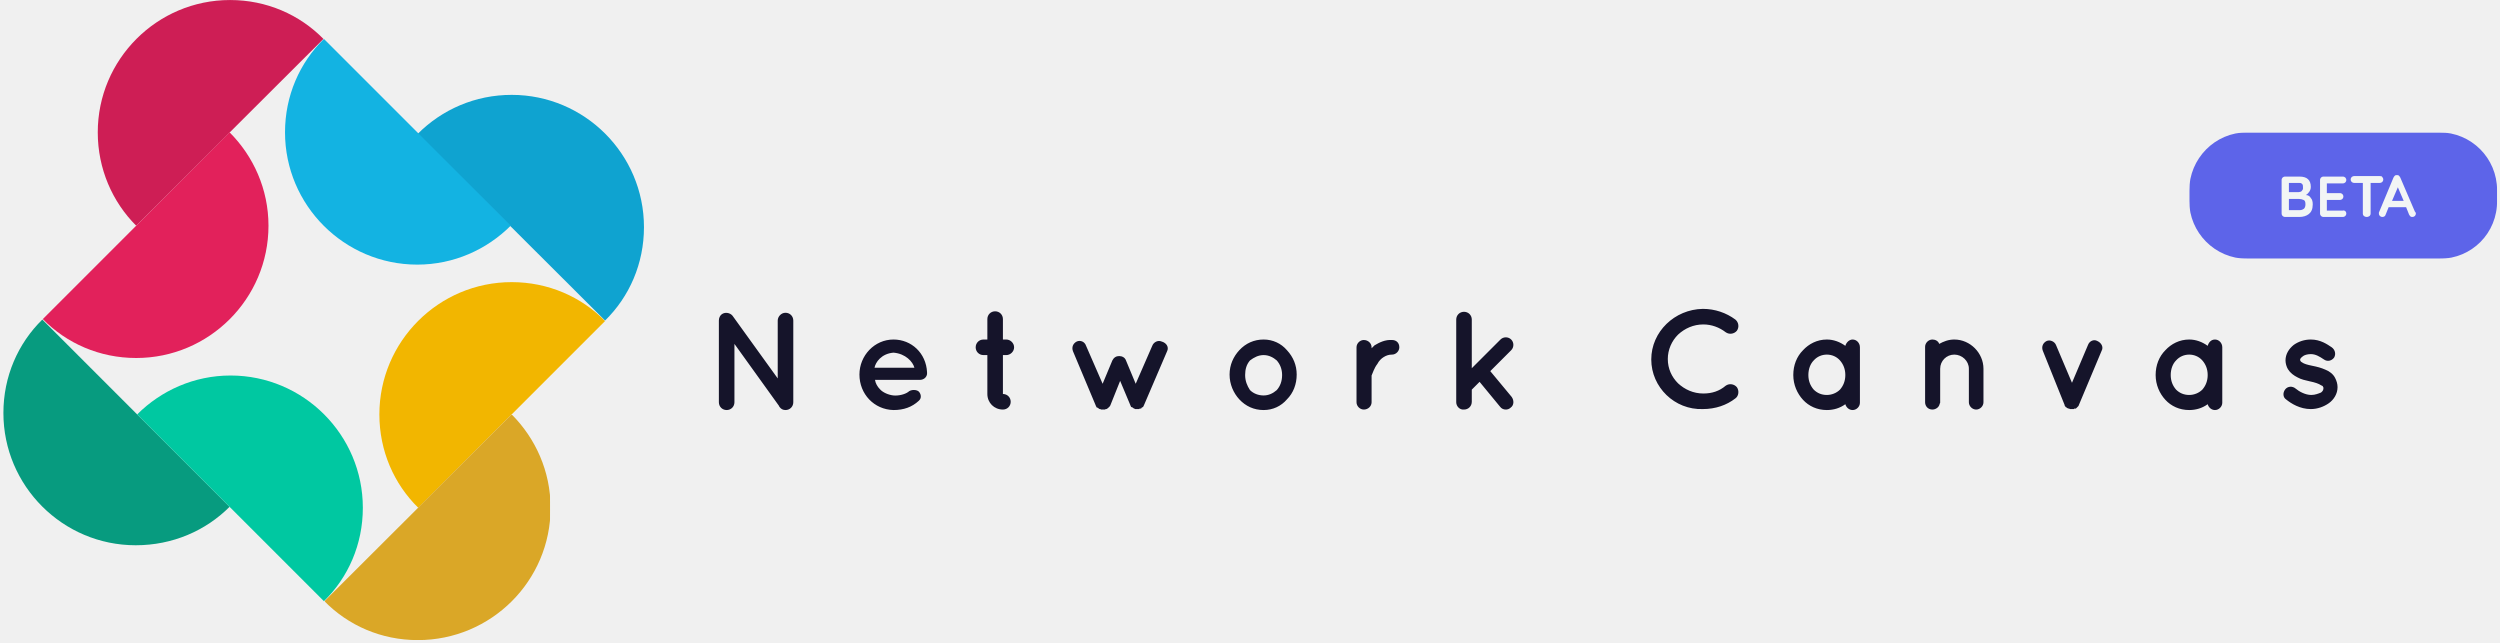
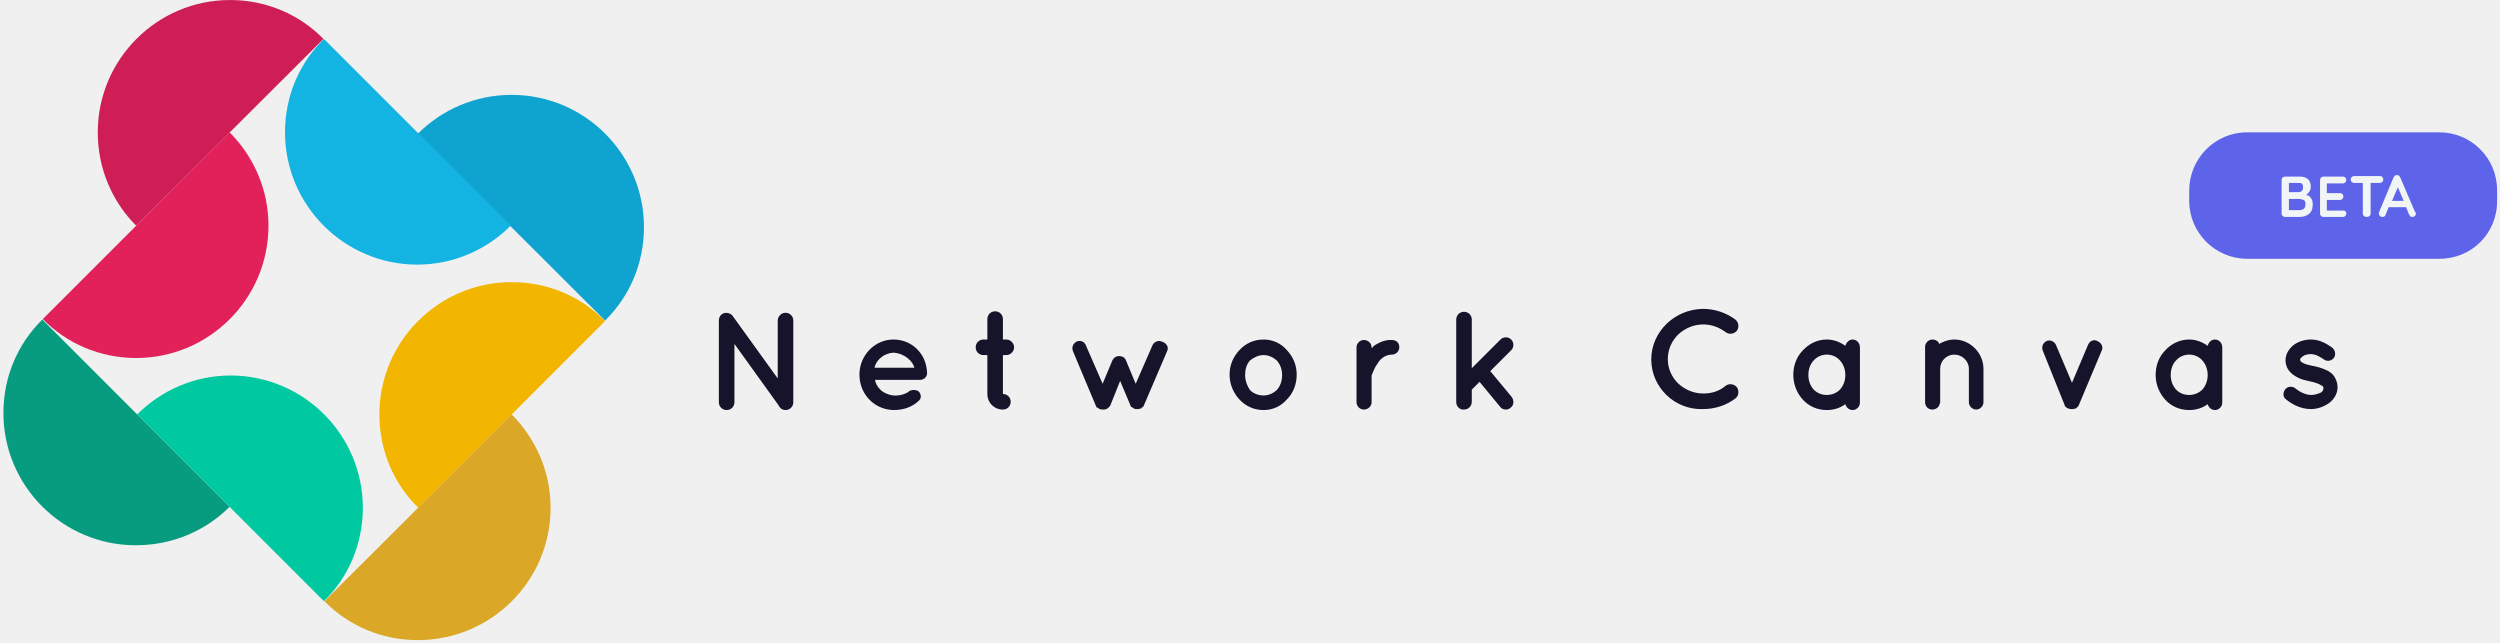
<svg xmlns="http://www.w3.org/2000/svg" version="1.1" id="Layer_1" x="0px" y="0px" viewBox="0 0 514 132" style="enable-background:new 0 0 514 132;" xml:space="preserve">
  <style type="text/css">
	.st0{fill-rule:evenodd;clip-rule:evenodd;fill:#CE1E55;}
	.st1{fill-rule:evenodd;clip-rule:evenodd;fill:#E2215B;}
	.st2{fill-rule:evenodd;clip-rule:evenodd;fill:#079B7F;}
	.st3{fill-rule:evenodd;clip-rule:evenodd;fill:#00C8A1;}
	.st4{fill-rule:evenodd;clip-rule:evenodd;fill:#F2B600;}
- 	.st5{filter:url(#Adobe_OpacityMaskFilter);}
- 	.st6{fill-rule:evenodd;clip-rule:evenodd;fill:#FFFFFF;}
- 	.st7{mask:url(#logo-b_1_);fill-rule:evenodd;clip-rule:evenodd;fill:#DAA727;}
- 	.st8{fill-rule:evenodd;clip-rule:evenodd;fill:#0FA3D0;}
- 	.st9{fill-rule:evenodd;clip-rule:evenodd;fill:#13B3E2;}
- 	.st10{fill-rule:evenodd;clip-rule:evenodd;fill:#15142A;}
- 	.st11{filter:url(#Adobe_OpacityMaskFilter_1_);}
- 	.st12{mask:url(#logo-d_1_);fill-rule:evenodd;clip-rule:evenodd;fill:#5D64E9;}
- 	.st13{enable-background:new    ;}
- 	.st14{fill:#F2F5F5;}
+ 	.st5{fill-rule:evenodd;clip-rule:evenodd;fill:#DAA727;}
+ 	.st6{fill-rule:evenodd;clip-rule:evenodd;fill:#0FA3D0;}
+ 	.st7{fill-rule:evenodd;clip-rule:evenodd;fill:#13B3E2;}
+ 	.st8{fill-rule:evenodd;clip-rule:evenodd;fill:#15142A;}
+ 	.st9{fill-rule:evenodd;clip-rule:evenodd;fill:#5D64E9;}
+ 	.st10{enable-background:new    ;}
+ 	.st11{fill:#F2F5F5;}
</style>
  <g transform="translate(0 -.395)">
    <path class="st0" d="M20.1,27.6c0-15,12.2-27.2,27.2-27.2c7.5,0,14.3,3,19.2,8L28,46.8C23.1,41.9,20.1,35.1,20.1,27.6" />
-     <path class="st1" d="M47.2,27.6c4.9,4.9,8,11.7,8,19.2c0,15-12.2,27.2-27.2,27.2c-7.5,0-14.3-3-19.2-8L47.2,27.6z" />
+     <path class="st1" d="M47.2,27.6c4.9,4.9,8,11.7,8,19.2C55.2,61.8,43,74,28,74c-7.5,0-14.3-3-19.2-8L47.2,27.6z" />
    <path class="st2" d="M27.9,112.5c-15,0-27.2-12.2-27.2-27.2c0-7.5,3-14.3,8-19.2l38.5,38.5C42.3,109.5,35.5,112.5,27.9,112.5" />
    <path class="st3" d="M28.2,85.6c4.9-4.9,11.7-8,19.2-8c15,0,27.2,12.2,27.2,27.2c0,7.5-3,14.3-8,19.2L28.2,85.6z" />
    <path class="st4" d="M78,85.6c0-15,12.2-27.2,27.2-27.2c7.5,0,14.3,3,19.2,8L86,104.8C81,99.9,78,93.1,78,85.6" />
    <g transform="translate(66 85)">
-       <defs>
-         <filter id="Adobe_OpacityMaskFilter" filterUnits="userSpaceOnUse" x="0.7" y="0.6" width="46.4" height="46.4">
-           <feColorMatrix type="matrix" values="1 0 0 0 0  0 1 0 0 0  0 0 1 0 0  0 0 0 1 0" />
-         </filter>
-       </defs>
-       <mask maskUnits="userSpaceOnUse" x="0.7" y="0.6" width="46.4" height="46.4" id="logo-b_1_">
-         <g class="st5">
-           <polygon id="logo-a_1_" class="st6" points="0.7,0.6 47.2,0.6 47.2,47 0.7,47     " />
-         </g>
-       </mask>
-       <path class="st7" d="M39.2,0.6c4.9,4.9,8,11.7,8,19.2C47.2,34.8,35,47,19.9,47c-7.5,0-14.3-3-19.2-8L39.2,0.6z" />
+       <path class="st5" d="M39.2,0.6c4.9,4.9,8,11.7,8,19.2C47.2,34.8,35,47,19.9,47c-7.5,0-14.3-3-19.2-8L39.2,0.6z" />
    </g>
-     <path class="st8" d="M105.2,19.9c15,0,27.2,12.2,27.2,27.2c0,7.5-3,14.3-8,19.2L85.9,27.9C90.9,22.9,97.7,19.9,105.2,19.9" />
-     <path class="st9" d="M105,46.8c-4.9,4.9-11.7,8-19.2,8c-15,0-27.2-12.2-27.2-27.2c0-7.5,3-14.3,8-19.2L105,46.8z" />
-     <path class="st10" d="M151,83.1c0,0.9-0.7,1.6-1.6,1.6c-0.9,0-1.6-0.7-1.6-1.6V66.3v0c0-0.5,0.2-1,0.6-1.3c0.7-0.5,1.7-0.3,2.2,0.3   l9.3,12.9V66.3c0-0.8,0.7-1.6,1.6-1.6c0.9,0,1.6,0.7,1.6,1.6v16.8c0,0.9-0.7,1.6-1.6,1.6c-0.5,0-0.9-0.2-1.2-0.6   c-0.1-0.1-0.1-0.1-0.1-0.2L151,71.1V83.1z M179.8,76h8.2c-0.3-1.2-1.8-2.9-4.3-3.1C181.2,73.1,180,74.9,179.8,76 M176.7,77.4   c0-3.9,3.1-7.2,7-7.2c3.7,0,6.7,2.8,6.9,6.7v0.1c0,0.1,0,0.2,0,0.3c-0.1,0.7-0.7,1.2-1.5,1.2h-9.2c0.1,0.7,0.5,1.4,1,1.9   c0.6,0.7,1.8,1.2,2.8,1.3c1,0.1,2.3-0.2,3-0.7c0.6-0.6,1.8-0.5,2.2-0.1c0.4,0.4,0.7,1.3,0,1.9c-1.4,1.3-3.1,1.9-5.2,1.9   C179.7,84.6,176.7,81.4,176.7,77.4 M208.5,71.8c0,0.9-0.8,1.6-1.6,1.6h-0.7v8c0.9,0,1.6,0.7,1.6,1.6c0,0.9-0.7,1.6-1.6,1.6   c-1.8,0-3.2-1.4-3.2-3.2v-8h-0.8c-0.9,0-1.6-0.7-1.6-1.6c0-0.9,0.7-1.6,1.6-1.6h0.8v-4.2c0-0.9,0.7-1.6,1.6-1.6   c0.9,0,1.6,0.7,1.6,1.6v4.2h0.7C207.7,70.2,208.5,70.9,208.5,71.8 M240,72.5l-4.8,11.2c0,0.1-0.1,0.1-0.1,0.2c0,0,0,0,0,0   c0,0.1-0.1,0.1-0.1,0.2c0,0-0.1,0-0.1,0c-0.1,0.1-0.1,0.1-0.2,0.1c0,0,0,0,0,0.1c-0.1,0.1-0.1,0.1-0.3,0.1c0,0,0,0,0,0   c-0.1,0-0.1,0-0.2,0.1h-0.1c-0.1,0-0.2,0-0.3,0c-0.1,0-0.2,0-0.3,0h-0.1c-0.1,0-0.1-0.1-0.2-0.1l0,0h0c-0.1,0-0.2-0.1-0.3-0.2v0   c-0.1,0-0.1-0.1-0.2-0.1c0,0-0.1,0-0.1,0c-0.1-0.1-0.1-0.1-0.1-0.2c0,0,0,0,0,0c-0.1-0.1-0.1-0.2-0.1-0.2l-2.1-5l-2,5   c0,0.1-0.1,0.1-0.1,0.2v0c-0.1,0.1-0.1,0.1-0.2,0.2c0,0,0,0,0,0c-0.1,0.1-0.1,0.1-0.2,0.2c-0.1,0.1-0.2,0.1-0.3,0.2h-0.1   c0,0,0,0,0,0c-0.1,0-0.1,0-0.2,0.1h-0.1c-0.1,0-0.2,0-0.3,0c-0.1,0-0.2,0-0.3,0h-0.1c-0.1,0-0.1-0.1-0.2-0.1c0,0,0,0-0.1,0   c-0.1,0-0.2-0.1-0.3-0.2c0,0,0,0,0,0c0,0-0.1-0.1-0.2-0.1l-0.1,0c0-0.1-0.1-0.1-0.1-0.2c0,0,0,0,0,0c-0.1-0.1-0.1-0.2-0.1-0.2   l-4.7-11.2c-0.3-0.8,0-1.6,0.8-2c0.7-0.3,1.6,0,1.9,0.9l3.4,7.8l2-4.8c0.3-0.6,0.8-0.9,1.4-0.9c0.6,0,1.2,0.3,1.4,0.9l2,4.8   l3.4-7.8c0.3-0.8,1.2-1.2,1.9-0.9C239.9,70.9,240.3,71.8,240,72.5 M256,77.5c0,1.2,0.4,2.2,1,3.1c0.7,0.7,1.7,1.1,2.8,1.1   c1,0,1.9-0.4,2.7-1.1c0.7-0.8,1.1-1.8,1.1-3.1c0-1.2-0.4-2.2-1.1-3c-0.7-0.6-1.6-1.1-2.7-1.1c-1.1,0-2,0.5-2.8,1.1   C256.3,75.3,256,76.3,256,77.5 M254.8,82.5c-1.2-1.3-2-3.1-2-5.1c0-2,0.8-3.7,2-5c1.3-1.4,3-2.2,5-2.2c1.9,0,3.6,0.8,4.8,2.2   c1.3,1.4,2,3.1,2,5c0,2-0.7,3.8-2,5.1c-1.2,1.4-2.9,2.2-4.8,2.2C257.8,84.7,256.1,83.9,254.8,82.5 M287.7,71.8   c0,0.8-0.7,1.5-1.5,1.5c-0.7,0-1.2,0.2-1.7,0.5c-0.5,0.3-1,0.8-1.3,1.4c-0.7,0.9-1,2-1.2,2.4v5.5c0,0.8-0.7,1.5-1.6,1.5   c-0.8,0-1.5-0.7-1.5-1.5V71.8c0-0.8,0.7-1.5,1.5-1.5c0.9,0,1.6,0.7,1.6,1.5V72c0.2-0.2,0.4-0.4,0.6-0.6c1-0.6,2.2-1.2,3.6-1.1   C287.1,70.3,287.7,70.9,287.7,71.8 M299.4,83.1v-17c0-0.9,0.7-1.6,1.6-1.6c0.9,0,1.6,0.7,1.6,1.6v10l5.9-5.9c0.6-0.6,1.6-0.6,2.2,0   c0.6,0.6,0.6,1.6,0,2.2l-4.3,4.3l4.4,5.3c0.5,0.7,0.5,1.7-0.2,2.2c-0.3,0.3-0.7,0.4-1,0.4c-0.5,0-0.9-0.2-1.2-0.6l-4.2-5.1   l-1.6,1.6v2.5c0,0.9-0.7,1.6-1.6,1.6C300.1,84.7,299.4,83.9,299.4,83.1 M339.5,74.3c0-5.7,4.8-10.3,10.6-10.4   c2.5,0,4.8,0.8,6.7,2.2c0.7,0.6,0.8,1.6,0.3,2.3c-0.6,0.7-1.6,0.8-2.3,0.3c-1.3-1-2.9-1.6-4.6-1.6c-2,0-3.8,0.8-5.2,2.1   c-1.3,1.3-2.1,3.1-2.1,5c0,2,0.8,3.7,2.1,5c1.4,1.3,3.2,2.1,5.2,2.1c1.8,0,3.3-0.5,4.6-1.6c0.7-0.5,1.7-0.4,2.3,0.3   c0.5,0.7,0.4,1.8-0.3,2.3c-1.8,1.4-4.1,2.2-6.7,2.2C344.3,84.7,339.5,80,339.5,74.3 M379.4,77.5c0-1.2-0.4-2.2-1.1-3   c-0.7-0.8-1.7-1.2-2.7-1.2c-1,0-2,0.4-2.7,1.2c-0.7,0.7-1.1,1.8-1.1,3c0,1.2,0.4,2.2,1.1,3c0.7,0.7,1.6,1.1,2.7,1.1   c1,0,2-0.4,2.7-1.1C379,79.7,379.4,78.7,379.4,77.5L379.4,77.5z M382.4,77.5v5.7c0,0.8-0.7,1.5-1.5,1.5c-0.7,0-1.3-0.5-1.5-1.2   c-1.1,0.8-2.4,1.2-3.8,1.2c-2,0-3.7-0.8-4.9-2.1c-1.2-1.3-2-3.1-2-5.1c0-2,0.7-3.8,2-5.1c1.2-1.3,2.9-2.2,4.9-2.2   c1.4,0,2.7,0.5,3.8,1.3c0.2-0.7,0.8-1.3,1.5-1.3c0.8,0,1.5,0.7,1.5,1.6V77.5z M407.8,76.2v6.9c0,0.8-0.7,1.5-1.5,1.5   c-0.8,0-1.5-0.7-1.5-1.5v-6.9c0-1.6-1.4-2.9-3-2.9c-1.6,0-2.9,1.3-2.9,2.9v6.9c0,0.1,0,0.2-0.1,0.3c-0.1,0.7-0.8,1.2-1.5,1.2   c-0.9,0-1.5-0.7-1.5-1.5v-6.9v-4.5c0-0.8,0.7-1.5,1.5-1.5c0.6,0,1.2,0.3,1.4,0.9c0.9-0.5,1.9-0.9,3.1-0.9   C405.1,70.2,407.8,73,407.8,76.2 M432.1,72.5l-4.7,11.2c0,0.1-0.1,0.2-0.1,0.2c0,0,0,0,0,0c-0.1,0.1-0.1,0.1-0.2,0.2c0,0,0,0,0,0   c-0.1,0.1-0.1,0.1-0.2,0.2c0,0,0,0,0,0c-0.1,0.1-0.1,0.1-0.2,0.1h-0.1v0c-0.1,0-0.2,0-0.2,0.1h-0.1c-0.1,0-0.2,0-0.3,0   c-0.1,0-0.1,0-0.3,0h-0.1c-0.1,0-0.1-0.1-0.2-0.1v0h-0.1c-0.1,0-0.1-0.1-0.3-0.1c0,0,0,0,0,0c-0.1-0.1-0.1-0.1-0.2-0.2   c0,0,0,0-0.1,0c0-0.1-0.1-0.1-0.1-0.2c0,0,0,0,0,0c-0.1,0-0.1-0.1-0.1-0.2L420,72.5c-0.3-0.8,0-1.6,0.8-2c0.7-0.3,1.6,0.1,1.9,0.8   l3.3,7.8l3.3-7.8c0.3-0.8,1.2-1.2,1.9-0.8C432.1,70.9,432.5,71.8,432.1,72.5 M453.9,77.5c0-1.2-0.4-2.2-1.1-3   c-0.7-0.8-1.7-1.2-2.7-1.2c-1,0-2,0.4-2.7,1.2c-0.7,0.7-1.1,1.8-1.1,3c0,1.2,0.4,2.2,1.1,3c0.7,0.7,1.6,1.1,2.7,1.1   c1,0,2-0.4,2.7-1.1C453.5,79.7,453.9,78.7,453.9,77.5L453.9,77.5z M456.9,77.5v5.7c0,0.8-0.7,1.5-1.5,1.5c-0.7,0-1.3-0.5-1.5-1.2   c-1.1,0.8-2.4,1.2-3.8,1.2c-2,0-3.7-0.8-4.9-2.1c-1.2-1.3-2-3.1-2-5.1c0-2,0.7-3.8,2-5.1c1.2-1.3,2.9-2.2,4.9-2.2   c1.4,0,2.7,0.5,3.8,1.3c0.2-0.7,0.7-1.3,1.5-1.3c0.8,0,1.5,0.7,1.5,1.6V77.5z M469.8,80.5c0.5-0.7,1.5-0.8,2.2-0.2   c0.7,0.6,2,1.3,3.2,1.3c0.8,0,1.5-0.3,2-0.5c0.4-0.3,0.5-0.6,0.5-0.9c0-0.1,0-0.2-0.1-0.3c0-0.1-0.1-0.2-0.4-0.3   c-0.4-0.3-1.3-0.6-2.3-0.8h0c-0.9-0.2-1.8-0.4-2.5-0.8c-0.8-0.4-1.5-0.9-2-1.7c-0.3-0.5-0.5-1.2-0.5-1.8c0-1.3,0.7-2.4,1.7-3.2   c1-0.7,2.2-1.1,3.5-1.1c2,0,3.4,1,4.3,1.6c0.7,0.5,0.9,1.4,0.5,2.1c-0.5,0.7-1.4,0.9-2.1,0.4c-0.9-0.6-1.7-1.1-2.7-1.1   c-0.7,0-1.4,0.2-1.7,0.5c-0.4,0.3-0.5,0.5-0.5,0.7c0,0.1,0,0.1,0.1,0.2c0,0.1,0.1,0.2,0.3,0.3c0.4,0.3,1.1,0.5,2.1,0.7l0,0h0   c1,0.2,1.8,0.4,2.7,0.8c0.8,0.3,1.6,0.9,2,1.7c0.3,0.6,0.5,1.2,0.5,1.9c0,1.4-0.8,2.6-1.8,3.3c-1,0.7-2.3,1.2-3.7,1.2   c-2.2,0-4-1.1-5.1-2C469.4,82.1,469.3,81.2,469.8,80.5" />
+     <path class="st6" d="M105.2,19.9c15,0,27.2,12.2,27.2,27.2c0,7.5-3,14.3-8,19.2L85.9,27.9C90.9,22.9,97.7,19.9,105.2,19.9" />
+     <path class="st7" d="M105,46.8c-4.9,4.9-11.7,8-19.2,8c-15,0-27.2-12.2-27.2-27.2c0-7.5,3-14.3,8-19.2L105,46.8z" />
+     <path class="st8" d="M151,83.1c0,0.9-0.7,1.6-1.6,1.6c-0.9,0-1.6-0.7-1.6-1.6V66.3l0,0c0-0.5,0.2-1,0.6-1.3   c0.7-0.5,1.7-0.3,2.2,0.3l9.3,12.9V66.3c0-0.8,0.7-1.6,1.6-1.6c0.9,0,1.6,0.7,1.6,1.6v16.8c0,0.9-0.7,1.6-1.6,1.6   c-0.5,0-0.9-0.2-1.2-0.6c-0.1-0.1-0.1-0.1-0.1-0.2L151,71.1V83.1z M179.8,76h8.2c-0.3-1.2-1.8-2.9-4.3-3.1   C181.2,73.1,180,74.9,179.8,76 M176.7,77.4c0-3.9,3.1-7.2,7-7.2c3.7,0,6.7,2.8,6.9,6.7V77c0,0.1,0,0.2,0,0.3   c-0.1,0.7-0.7,1.2-1.5,1.2h-9.2c0.1,0.7,0.5,1.4,1,1.9c0.6,0.7,1.8,1.2,2.8,1.3c1,0.1,2.3-0.2,3-0.7c0.6-0.6,1.8-0.5,2.2-0.1   s0.7,1.3,0,1.9c-1.4,1.3-3.1,1.9-5.2,1.9C179.7,84.6,176.7,81.4,176.7,77.4 M208.5,71.8c0,0.9-0.8,1.6-1.6,1.6h-0.7v8   c0.9,0,1.6,0.7,1.6,1.6s-0.7,1.6-1.6,1.6c-1.8,0-3.2-1.4-3.2-3.2v-8h-0.8c-0.9,0-1.6-0.7-1.6-1.6s0.7-1.6,1.6-1.6h0.8V66   c0-0.9,0.7-1.6,1.6-1.6c0.9,0,1.6,0.7,1.6,1.6v4.2h0.7C207.7,70.2,208.5,70.9,208.5,71.8 M240,72.5l-4.8,11.2   c0,0.1-0.1,0.1-0.1,0.2l0,0c0,0.1-0.1,0.1-0.1,0.2h-0.1c-0.1,0.1-0.1,0.1-0.2,0.1c0,0,0,0,0,0.1c-0.1,0.1-0.1,0.1-0.3,0.1l0,0   c-0.1,0-0.1,0-0.2,0.1h-0.1c-0.1,0-0.2,0-0.3,0s-0.2,0-0.3,0h-0.1c-0.1,0-0.1-0.1-0.2-0.1l0,0l0,0c-0.1,0-0.2-0.1-0.3-0.2l0,0   c-0.1,0-0.1-0.1-0.2-0.1h-0.1c-0.1-0.1-0.1-0.1-0.1-0.2l0,0c-0.1-0.1-0.1-0.2-0.1-0.2l-2.1-5l-2,5c0,0.1-0.1,0.1-0.1,0.2l0,0   c-0.1,0.1-0.1,0.1-0.2,0.2l0,0c-0.1,0.1-0.1,0.1-0.2,0.2c-0.1,0.1-0.2,0.1-0.3,0.2h-0.1l0,0c-0.1,0-0.1,0-0.2,0.1h-0.1   c-0.1,0-0.2,0-0.3,0s-0.2,0-0.3,0h-0.1c-0.1,0-0.1-0.1-0.2-0.1c0,0,0,0-0.1,0s-0.2-0.1-0.3-0.2l0,0c0,0-0.1-0.1-0.2-0.1h-0.1   c0-0.1-0.1-0.1-0.1-0.2l0,0c-0.1-0.1-0.1-0.2-0.1-0.2l-4.7-11.2c-0.3-0.8,0-1.6,0.8-2c0.7-0.3,1.6,0,1.9,0.9l3.4,7.8l2-4.8   c0.3-0.6,0.8-0.9,1.4-0.9c0.6,0,1.2,0.3,1.4,0.9l2,4.8l3.4-7.8c0.3-0.8,1.2-1.2,1.9-0.9C239.9,70.9,240.3,71.8,240,72.5 M256,77.5   c0,1.2,0.4,2.2,1,3.1c0.7,0.7,1.7,1.1,2.8,1.1c1,0,1.9-0.4,2.7-1.1c0.7-0.8,1.1-1.8,1.1-3.1c0-1.2-0.4-2.2-1.1-3   c-0.7-0.6-1.6-1.1-2.7-1.1s-2,0.5-2.8,1.1C256.3,75.3,256,76.3,256,77.5 M254.8,82.5c-1.2-1.3-2-3.1-2-5.1s0.8-3.7,2-5   c1.3-1.4,3-2.2,5-2.2c1.9,0,3.6,0.8,4.8,2.2c1.3,1.4,2,3.1,2,5c0,2-0.7,3.8-2,5.1c-1.2,1.4-2.9,2.2-4.8,2.2   C257.8,84.7,256.1,83.9,254.8,82.5 M287.7,71.8c0,0.8-0.7,1.5-1.5,1.5c-0.7,0-1.2,0.2-1.7,0.5s-1,0.8-1.3,1.4c-0.7,0.9-1,2-1.2,2.4   v5.5c0,0.8-0.7,1.5-1.6,1.5c-0.8,0-1.5-0.7-1.5-1.5V71.8c0-0.8,0.7-1.5,1.5-1.5c0.9,0,1.6,0.7,1.6,1.5V72c0.2-0.2,0.4-0.4,0.6-0.6   c1-0.6,2.2-1.2,3.6-1.1C287.1,70.3,287.7,70.9,287.7,71.8 M299.4,83.1v-17c0-0.9,0.7-1.6,1.6-1.6s1.6,0.7,1.6,1.6v10l5.9-5.9   c0.6-0.6,1.6-0.6,2.2,0s0.6,1.6,0,2.2l-4.3,4.3l4.4,5.3c0.5,0.7,0.5,1.7-0.2,2.2c-0.3,0.3-0.7,0.4-1,0.4c-0.5,0-0.9-0.2-1.2-0.6   l-4.2-5.1l-1.6,1.6V83c0,0.9-0.7,1.6-1.6,1.6C300.1,84.7,299.4,83.9,299.4,83.1 M339.5,74.3c0-5.7,4.8-10.3,10.6-10.4   c2.5,0,4.8,0.8,6.7,2.2c0.7,0.6,0.8,1.6,0.3,2.3c-0.6,0.7-1.6,0.8-2.3,0.3c-1.3-1-2.9-1.6-4.6-1.6c-2,0-3.8,0.8-5.2,2.1   c-1.3,1.3-2.1,3.1-2.1,5c0,2,0.8,3.7,2.1,5c1.4,1.3,3.2,2.1,5.2,2.1c1.8,0,3.3-0.5,4.6-1.6c0.7-0.5,1.7-0.4,2.3,0.3   c0.5,0.7,0.4,1.8-0.3,2.3c-1.8,1.4-4.1,2.2-6.7,2.2C344.3,84.7,339.5,80,339.5,74.3 M379.4,77.5c0-1.2-0.4-2.2-1.1-3   s-1.7-1.2-2.7-1.2s-2,0.4-2.7,1.2c-0.7,0.7-1.1,1.8-1.1,3s0.4,2.2,1.1,3c0.7,0.7,1.6,1.1,2.7,1.1c1,0,2-0.4,2.7-1.1   C379,79.7,379.4,78.7,379.4,77.5L379.4,77.5z M382.4,77.5v5.7c0,0.8-0.7,1.5-1.5,1.5c-0.7,0-1.3-0.5-1.5-1.2   c-1.1,0.8-2.4,1.2-3.8,1.2c-2,0-3.7-0.8-4.9-2.1c-1.2-1.3-2-3.1-2-5.1s0.7-3.8,2-5.1c1.2-1.3,2.9-2.2,4.9-2.2   c1.4,0,2.7,0.5,3.8,1.3c0.2-0.7,0.8-1.3,1.5-1.3c0.8,0,1.5,0.7,1.5,1.6V77.5z M407.8,76.2v6.9c0,0.8-0.7,1.5-1.5,1.5   s-1.5-0.7-1.5-1.5v-6.9c0-1.6-1.4-2.9-3-2.9s-2.9,1.3-2.9,2.9v6.9c0,0.1,0,0.2-0.1,0.3c-0.1,0.7-0.8,1.2-1.5,1.2   c-0.9,0-1.5-0.7-1.5-1.5v-6.9v-4.5c0-0.8,0.7-1.5,1.5-1.5c0.6,0,1.2,0.3,1.4,0.9c0.9-0.5,1.9-0.9,3.1-0.9   C405.1,70.2,407.8,73,407.8,76.2 M432.1,72.5l-4.7,11.2c0,0.1-0.1,0.2-0.1,0.2l0,0c-0.1,0.1-0.1,0.1-0.2,0.2l0,0   c-0.1,0.1-0.1,0.1-0.2,0.2l0,0c-0.1,0.1-0.1,0.1-0.2,0.1h-0.1l0,0c-0.1,0-0.2,0-0.2,0.1h-0.1c-0.1,0-0.2,0-0.3,0   c-0.1,0-0.1,0-0.3,0h-0.1c-0.1,0-0.1-0.1-0.2-0.1l0,0h-0.1c-0.1,0-0.1-0.1-0.3-0.1l0,0c-0.1-0.1-0.1-0.1-0.2-0.2c0,0,0,0-0.1,0   c0-0.1-0.1-0.1-0.1-0.2l0,0c-0.1,0-0.1-0.1-0.1-0.2L420,72.5c-0.3-0.8,0-1.6,0.8-2c0.7-0.3,1.6,0.1,1.9,0.8l3.3,7.8l3.3-7.8   c0.3-0.8,1.2-1.2,1.9-0.8C432.1,70.9,432.5,71.8,432.1,72.5 M453.9,77.5c0-1.2-0.4-2.2-1.1-3s-1.7-1.2-2.7-1.2s-2,0.4-2.7,1.2   c-0.7,0.7-1.1,1.8-1.1,3s0.4,2.2,1.1,3c0.7,0.7,1.6,1.1,2.7,1.1c1,0,2-0.4,2.7-1.1C453.5,79.7,453.9,78.7,453.9,77.5L453.9,77.5z    M456.9,77.5v5.7c0,0.8-0.7,1.5-1.5,1.5c-0.7,0-1.3-0.5-1.5-1.2c-1.1,0.8-2.4,1.2-3.8,1.2c-2,0-3.7-0.8-4.9-2.1   c-1.2-1.3-2-3.1-2-5.1s0.7-3.8,2-5.1c1.2-1.3,2.9-2.2,4.9-2.2c1.4,0,2.7,0.5,3.8,1.3c0.2-0.7,0.7-1.3,1.5-1.3s1.5,0.7,1.5,1.6V77.5   z M469.8,80.5c0.5-0.7,1.5-0.8,2.2-0.2c0.7,0.6,2,1.3,3.2,1.3c0.8,0,1.5-0.3,2-0.5c0.4-0.3,0.5-0.6,0.5-0.9c0-0.1,0-0.2-0.1-0.3   c0-0.1-0.1-0.2-0.4-0.3c-0.4-0.3-1.3-0.6-2.3-0.8l0,0c-0.9-0.2-1.8-0.4-2.5-0.8c-0.8-0.4-1.5-0.9-2-1.7c-0.3-0.5-0.5-1.2-0.5-1.8   c0-1.3,0.7-2.4,1.7-3.2c1-0.7,2.2-1.1,3.5-1.1c2,0,3.4,1,4.3,1.6c0.7,0.5,0.9,1.4,0.5,2.1c-0.5,0.7-1.4,0.9-2.1,0.4   c-0.9-0.6-1.7-1.1-2.7-1.1c-0.7,0-1.4,0.2-1.7,0.5c-0.4,0.3-0.5,0.5-0.5,0.7c0,0.1,0,0.1,0.1,0.2c0,0.1,0.1,0.2,0.3,0.3   c0.4,0.3,1.1,0.5,2.1,0.7l0,0l0,0c1,0.2,1.8,0.4,2.7,0.8c0.8,0.3,1.6,0.9,2,1.7c0.3,0.6,0.5,1.2,0.5,1.9c0,1.4-0.8,2.6-1.8,3.3   c-1,0.7-2.3,1.2-3.7,1.2c-2.2,0-4-1.1-5.1-2C469.4,82.1,469.3,81.2,469.8,80.5" />
    <g transform="translate(450 27)">
-       <defs>
-         <filter id="Adobe_OpacityMaskFilter_1_" filterUnits="userSpaceOnUse" x="0.1" y="0.6" width="63.4" height="26">
-           <feColorMatrix type="matrix" values="1 0 0 0 0  0 1 0 0 0  0 0 1 0 0  0 0 0 1 0" />
-         </filter>
-       </defs>
-       <mask maskUnits="userSpaceOnUse" x="0.1" y="0.6" width="63.4" height="26" id="logo-d_1_">
-         <g class="st11">
-           <polygon id="logo-c_1_" class="st6" points="0.1,0.6 63.5,0.6 63.5,26.6 0.1,26.6     " />
-         </g>
-       </mask>
-       <path class="st12" d="M51.6,26.6H12c-6.6,0-11.9-5.4-11.9-11.9v-2.1C0.1,6,5.4,0.6,12,0.6h39.5c6.6,0,11.9,5.3,11.9,11.9v2.1    C63.5,21.3,58.2,26.6,51.6,26.6" />
+       <path class="st9" d="M51.6,26.6H12c-6.6,0-11.9-5.4-11.9-11.9v-2.1c0-6.6,5.3-12,11.9-12h39.5c6.6,0,11.9,5.3,11.9,11.9v2.1    C63.5,21.3,58.2,26.6,51.6,26.6" />
    </g>
-     <g class="st13">
-       <path class="st14" d="M475.1,41.1c0.3,0.3,0.4,0.8,0.4,1.3c0,1-0.3,1.6-0.8,2c-0.5,0.4-1.2,0.6-1.9,0.6h-3c-0.2,0-0.4-0.1-0.5-0.2    c-0.1-0.1-0.2-0.3-0.2-0.5v-6.9c0-0.2,0.1-0.4,0.2-0.5c0.1-0.1,0.3-0.2,0.5-0.2h3c1.5,0,2.3,0.7,2.3,2.1c0,0.4-0.1,0.7-0.3,1    c-0.2,0.3-0.4,0.5-0.7,0.7C474.5,40.5,474.9,40.7,475.1,41.1z M473.3,38.2c-0.2-0.2-0.4-0.2-0.7-0.2h-2v1.9h2    c0.2,0,0.5-0.1,0.6-0.2c0.2-0.2,0.3-0.4,0.3-0.6C473.5,38.6,473.5,38.4,473.3,38.2z M473.7,43.3c0.2-0.2,0.3-0.5,0.3-0.9    c0-0.5-0.1-0.8-0.4-0.9c-0.2-0.1-0.6-0.2-0.9-0.2h-2.1v2.3h2.2C473.2,43.6,473.4,43.5,473.7,43.3z" />
-       <path class="st14" d="M482.2,43.8c0.1,0.1,0.2,0.3,0.2,0.5c0,0.2-0.1,0.4-0.2,0.5c-0.1,0.1-0.3,0.2-0.5,0.2h-4    c-0.2,0-0.4-0.1-0.5-0.2c-0.1-0.1-0.2-0.3-0.2-0.5v-6.9c0-0.2,0.1-0.4,0.2-0.5c0.1-0.1,0.3-0.2,0.5-0.2h4c0.2,0,0.4,0.1,0.5,0.2    c0.1,0.1,0.2,0.3,0.2,0.5c0,0.2-0.1,0.4-0.2,0.5c-0.1,0.1-0.3,0.2-0.5,0.2h-3.3v2h2.7c0.2,0,0.4,0.1,0.5,0.2    c0.1,0.1,0.2,0.3,0.2,0.5c0,0.2-0.1,0.4-0.2,0.5c-0.1,0.1-0.3,0.2-0.5,0.2h-2.7v2.2h3.3C481.9,43.6,482,43.7,482.2,43.8z" />
+     <g class="st10">
+       <path class="st11" d="M475.1,41.1c0.3,0.3,0.4,0.8,0.4,1.3c0,1-0.3,1.6-0.8,2s-1.2,0.6-1.9,0.6h-3c-0.2,0-0.4-0.1-0.5-0.2    c-0.1-0.1-0.2-0.3-0.2-0.5v-6.9c0-0.2,0.1-0.4,0.2-0.5s0.3-0.2,0.5-0.2h3c1.5,0,2.3,0.7,2.3,2.1c0,0.4-0.1,0.7-0.3,1    c-0.2,0.3-0.4,0.5-0.7,0.7C474.5,40.5,474.9,40.7,475.1,41.1z M473.3,38.2c-0.2-0.2-0.4-0.2-0.7-0.2h-2v1.9h2    c0.2,0,0.5-0.1,0.6-0.2c0.2-0.2,0.3-0.4,0.3-0.6C473.5,38.6,473.5,38.4,473.3,38.2z M473.7,43.3c0.2-0.2,0.3-0.5,0.3-0.9    c0-0.5-0.1-0.8-0.4-0.9c-0.2-0.1-0.6-0.2-0.9-0.2h-2.1v2.3h2.2C473.2,43.6,473.4,43.5,473.7,43.3z" />
+       <path class="st11" d="M482.2,43.8c0.1,0.1,0.2,0.3,0.2,0.5s-0.1,0.4-0.2,0.5s-0.3,0.2-0.5,0.2h-4c-0.2,0-0.4-0.1-0.5-0.2    c-0.1-0.1-0.2-0.3-0.2-0.5v-6.9c0-0.2,0.1-0.4,0.2-0.5s0.3-0.2,0.5-0.2h4c0.2,0,0.4,0.1,0.5,0.2c0.1,0.1,0.2,0.3,0.2,0.5    s-0.1,0.4-0.2,0.5s-0.3,0.2-0.5,0.2h-3.3v2h2.7c0.2,0,0.4,0.1,0.5,0.2c0.1,0.1,0.2,0.3,0.2,0.5s-0.1,0.4-0.2,0.5s-0.3,0.2-0.5,0.2    h-2.7v2.2h3.3C481.9,43.6,482,43.7,482.2,43.8z" />
    </g>
-     <g class="st13">
-       <path class="st14" d="M489.8,36.8c0.1,0.1,0.2,0.3,0.2,0.5s-0.1,0.4-0.2,0.5s-0.3,0.2-0.5,0.2h-1.9v6.3c0,0.2-0.1,0.4-0.2,0.5    c-0.2,0.1-0.3,0.2-0.6,0.2s-0.4-0.1-0.6-0.2c-0.1-0.1-0.2-0.3-0.2-0.5V38H484c-0.2,0-0.4-0.1-0.5-0.2c-0.1-0.1-0.2-0.3-0.2-0.5    c0-0.2,0.1-0.4,0.2-0.5s0.3-0.2,0.5-0.2h5.3C489.5,36.6,489.7,36.6,489.8,36.8z" />
+     <g class="st10">
+       <path class="st11" d="M489.8,36.8c0.1,0.1,0.2,0.3,0.2,0.5s-0.1,0.4-0.2,0.5s-0.3,0.2-0.5,0.2h-1.9v6.3c0,0.2-0.1,0.4-0.2,0.5    c-0.2,0.1-0.3,0.2-0.6,0.2s-0.4-0.1-0.6-0.2c-0.1-0.1-0.2-0.3-0.2-0.5V38H484c-0.2,0-0.4-0.1-0.5-0.2c-0.1-0.1-0.2-0.3-0.2-0.5    s0.1-0.4,0.2-0.5s0.3-0.2,0.5-0.2h5.3C489.5,36.6,489.7,36.6,489.8,36.8z" />
    </g>
-     <g class="st13">
-       <path class="st14" d="M496.7,44.3c0,0.2-0.1,0.4-0.2,0.5s-0.3,0.2-0.5,0.2c-0.1,0-0.3,0-0.4-0.1c-0.1-0.1-0.2-0.2-0.3-0.4    l-0.6-1.5h-3.6l-0.6,1.5c-0.1,0.2-0.1,0.3-0.3,0.4s-0.2,0.1-0.4,0.1c-0.2,0-0.4-0.1-0.5-0.2c-0.1-0.1-0.2-0.3-0.2-0.5    c0-0.1,0-0.1,0-0.2l3-7.2c0.1-0.2,0.2-0.3,0.3-0.4s0.3-0.1,0.4-0.1c0.1,0,0.3,0,0.4,0.1s0.2,0.2,0.3,0.4l3,7    C496.7,44.1,496.7,44.2,496.7,44.3z M491.8,41.7h2.4l-1.2-2.8L491.8,41.7z" />
+     <g class="st10">
+       <path class="st11" d="M496.7,44.3c0,0.2-0.1,0.4-0.2,0.5S496.2,45,496,45c-0.1,0-0.3,0-0.4-0.1s-0.2-0.2-0.3-0.4l-0.6-1.5h-3.6    l-0.6,1.5c-0.1,0.2-0.1,0.3-0.3,0.4S490,45,489.8,45c-0.2,0-0.4-0.1-0.5-0.2c-0.1-0.1-0.2-0.3-0.2-0.5c0-0.1,0-0.1,0-0.2l3-7.2    c0.1-0.2,0.2-0.3,0.3-0.4s0.3-0.1,0.4-0.1s0.3,0,0.4,0.1s0.2,0.2,0.3,0.4l3,7C496.7,44.1,496.7,44.2,496.7,44.3z M491.8,41.7h2.4    l-1.2-2.8L491.8,41.7z" />
    </g>
  </g>
</svg>
